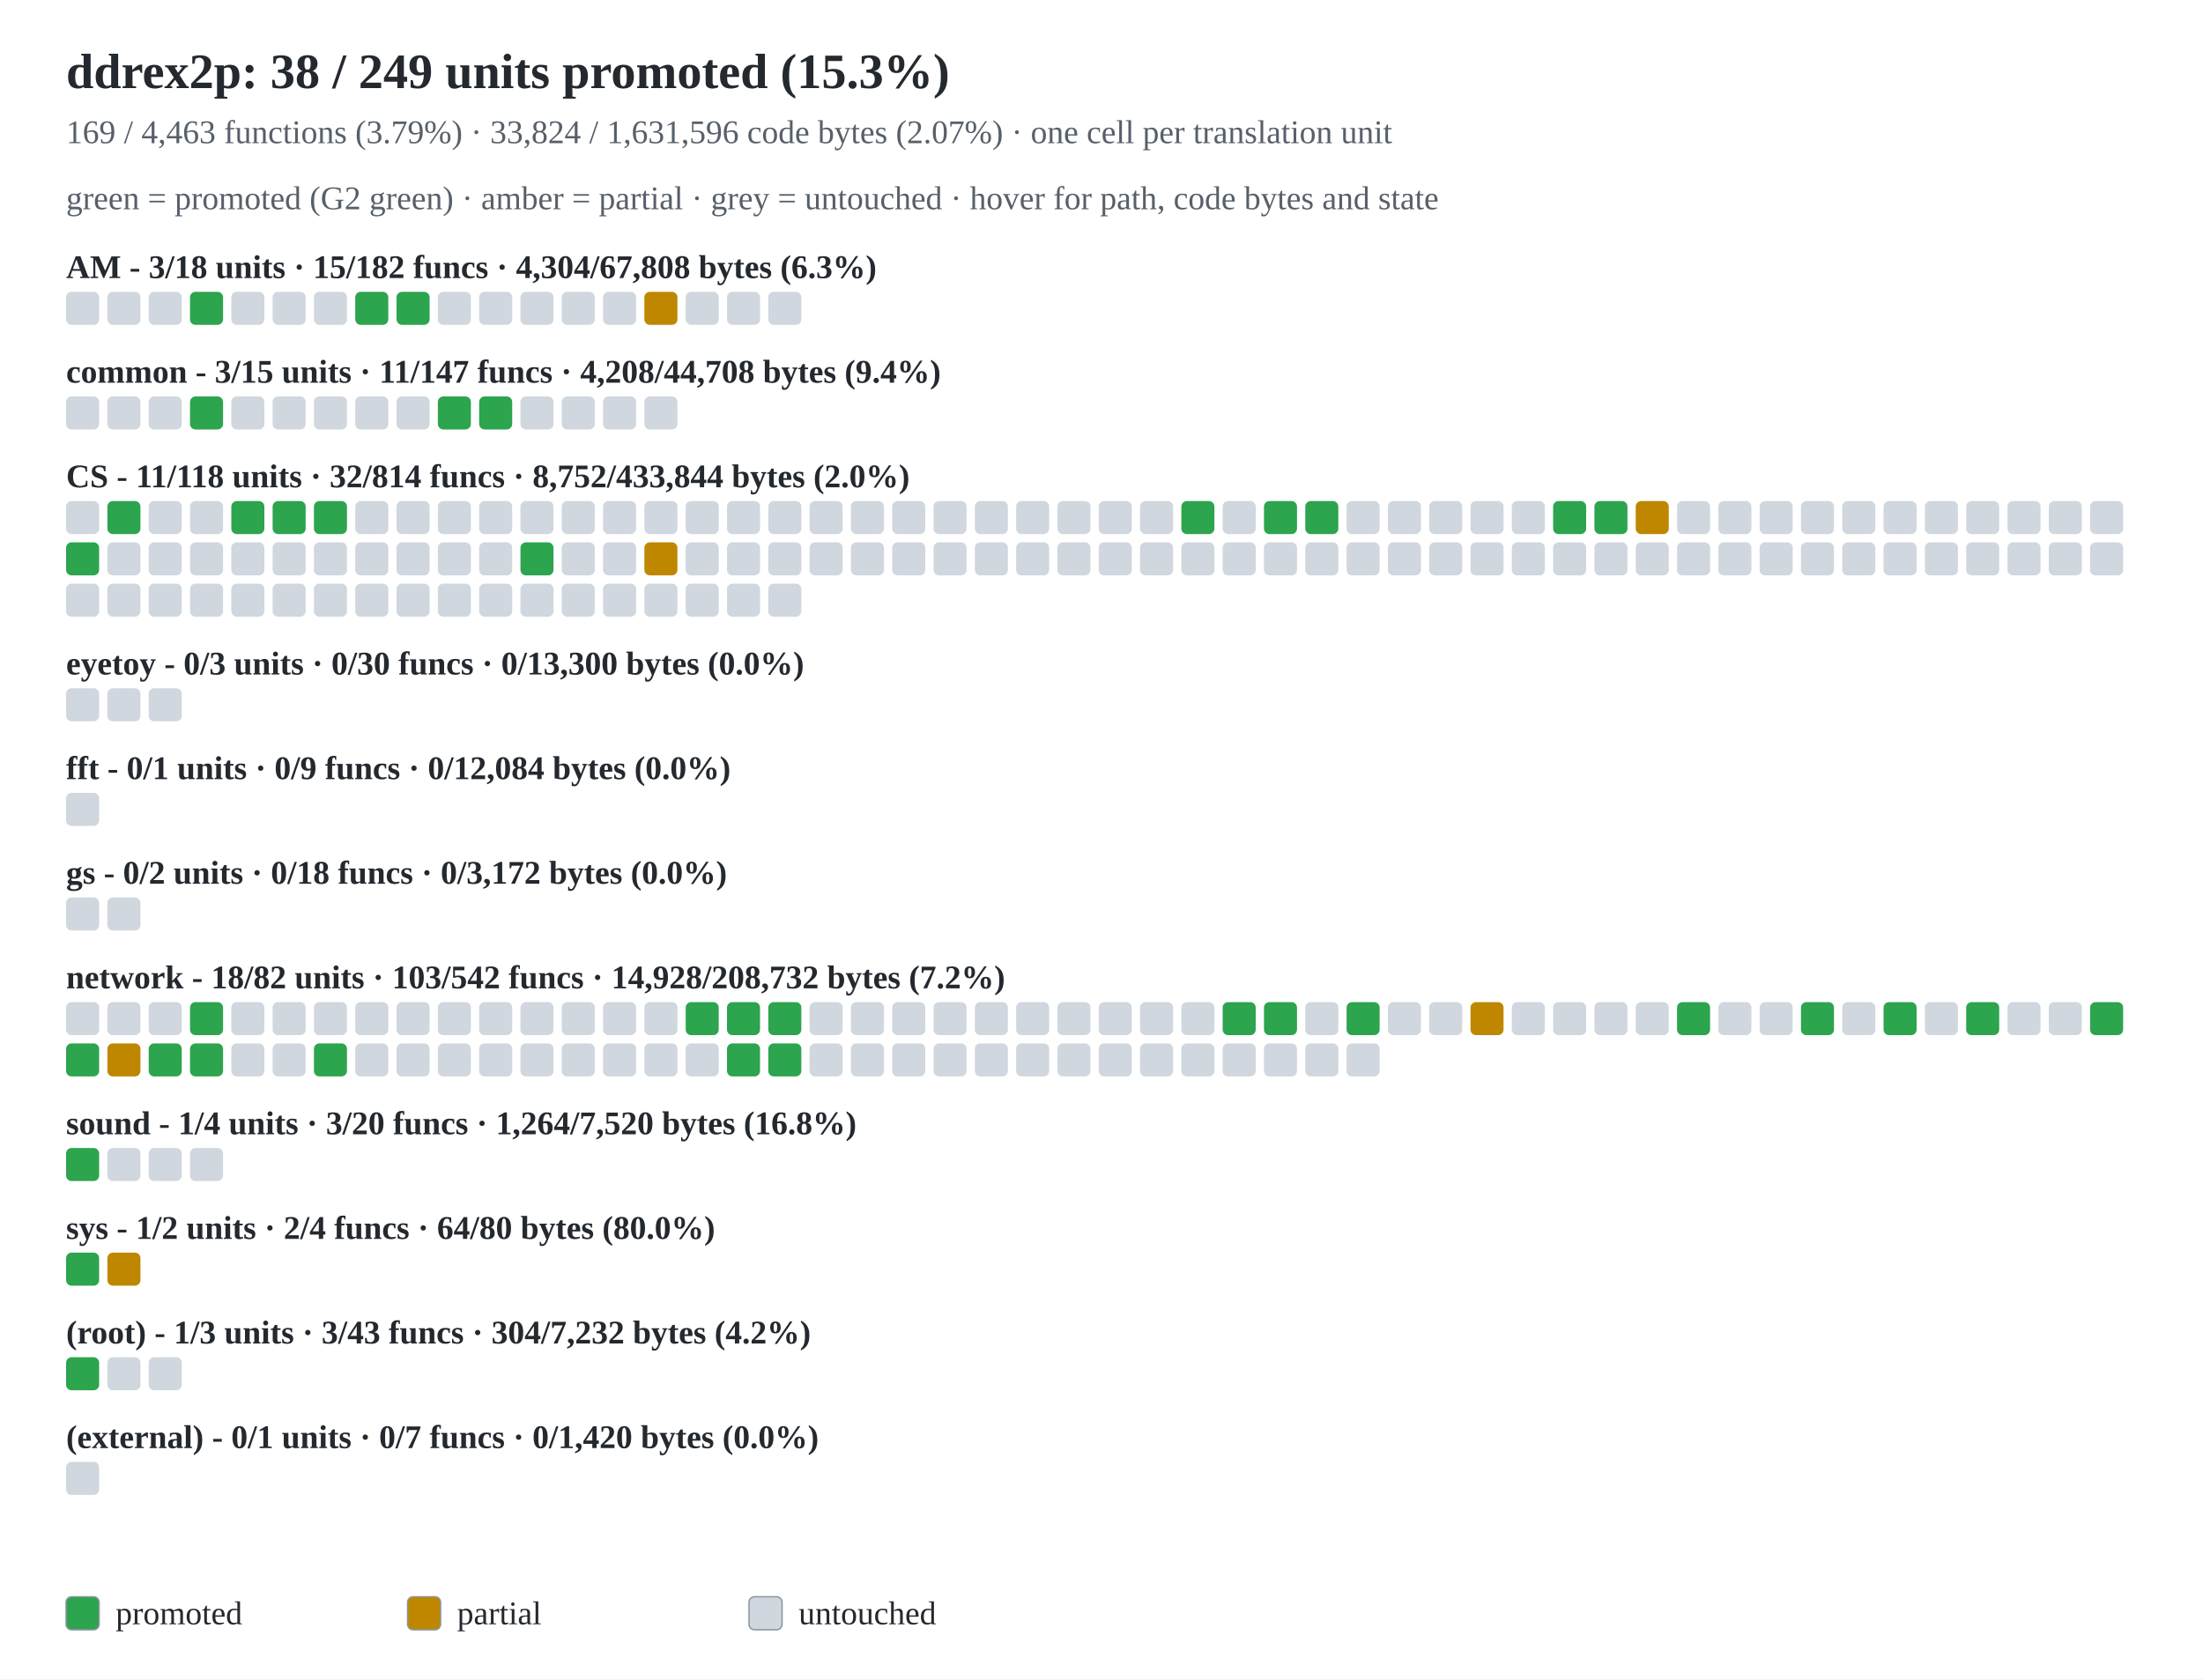
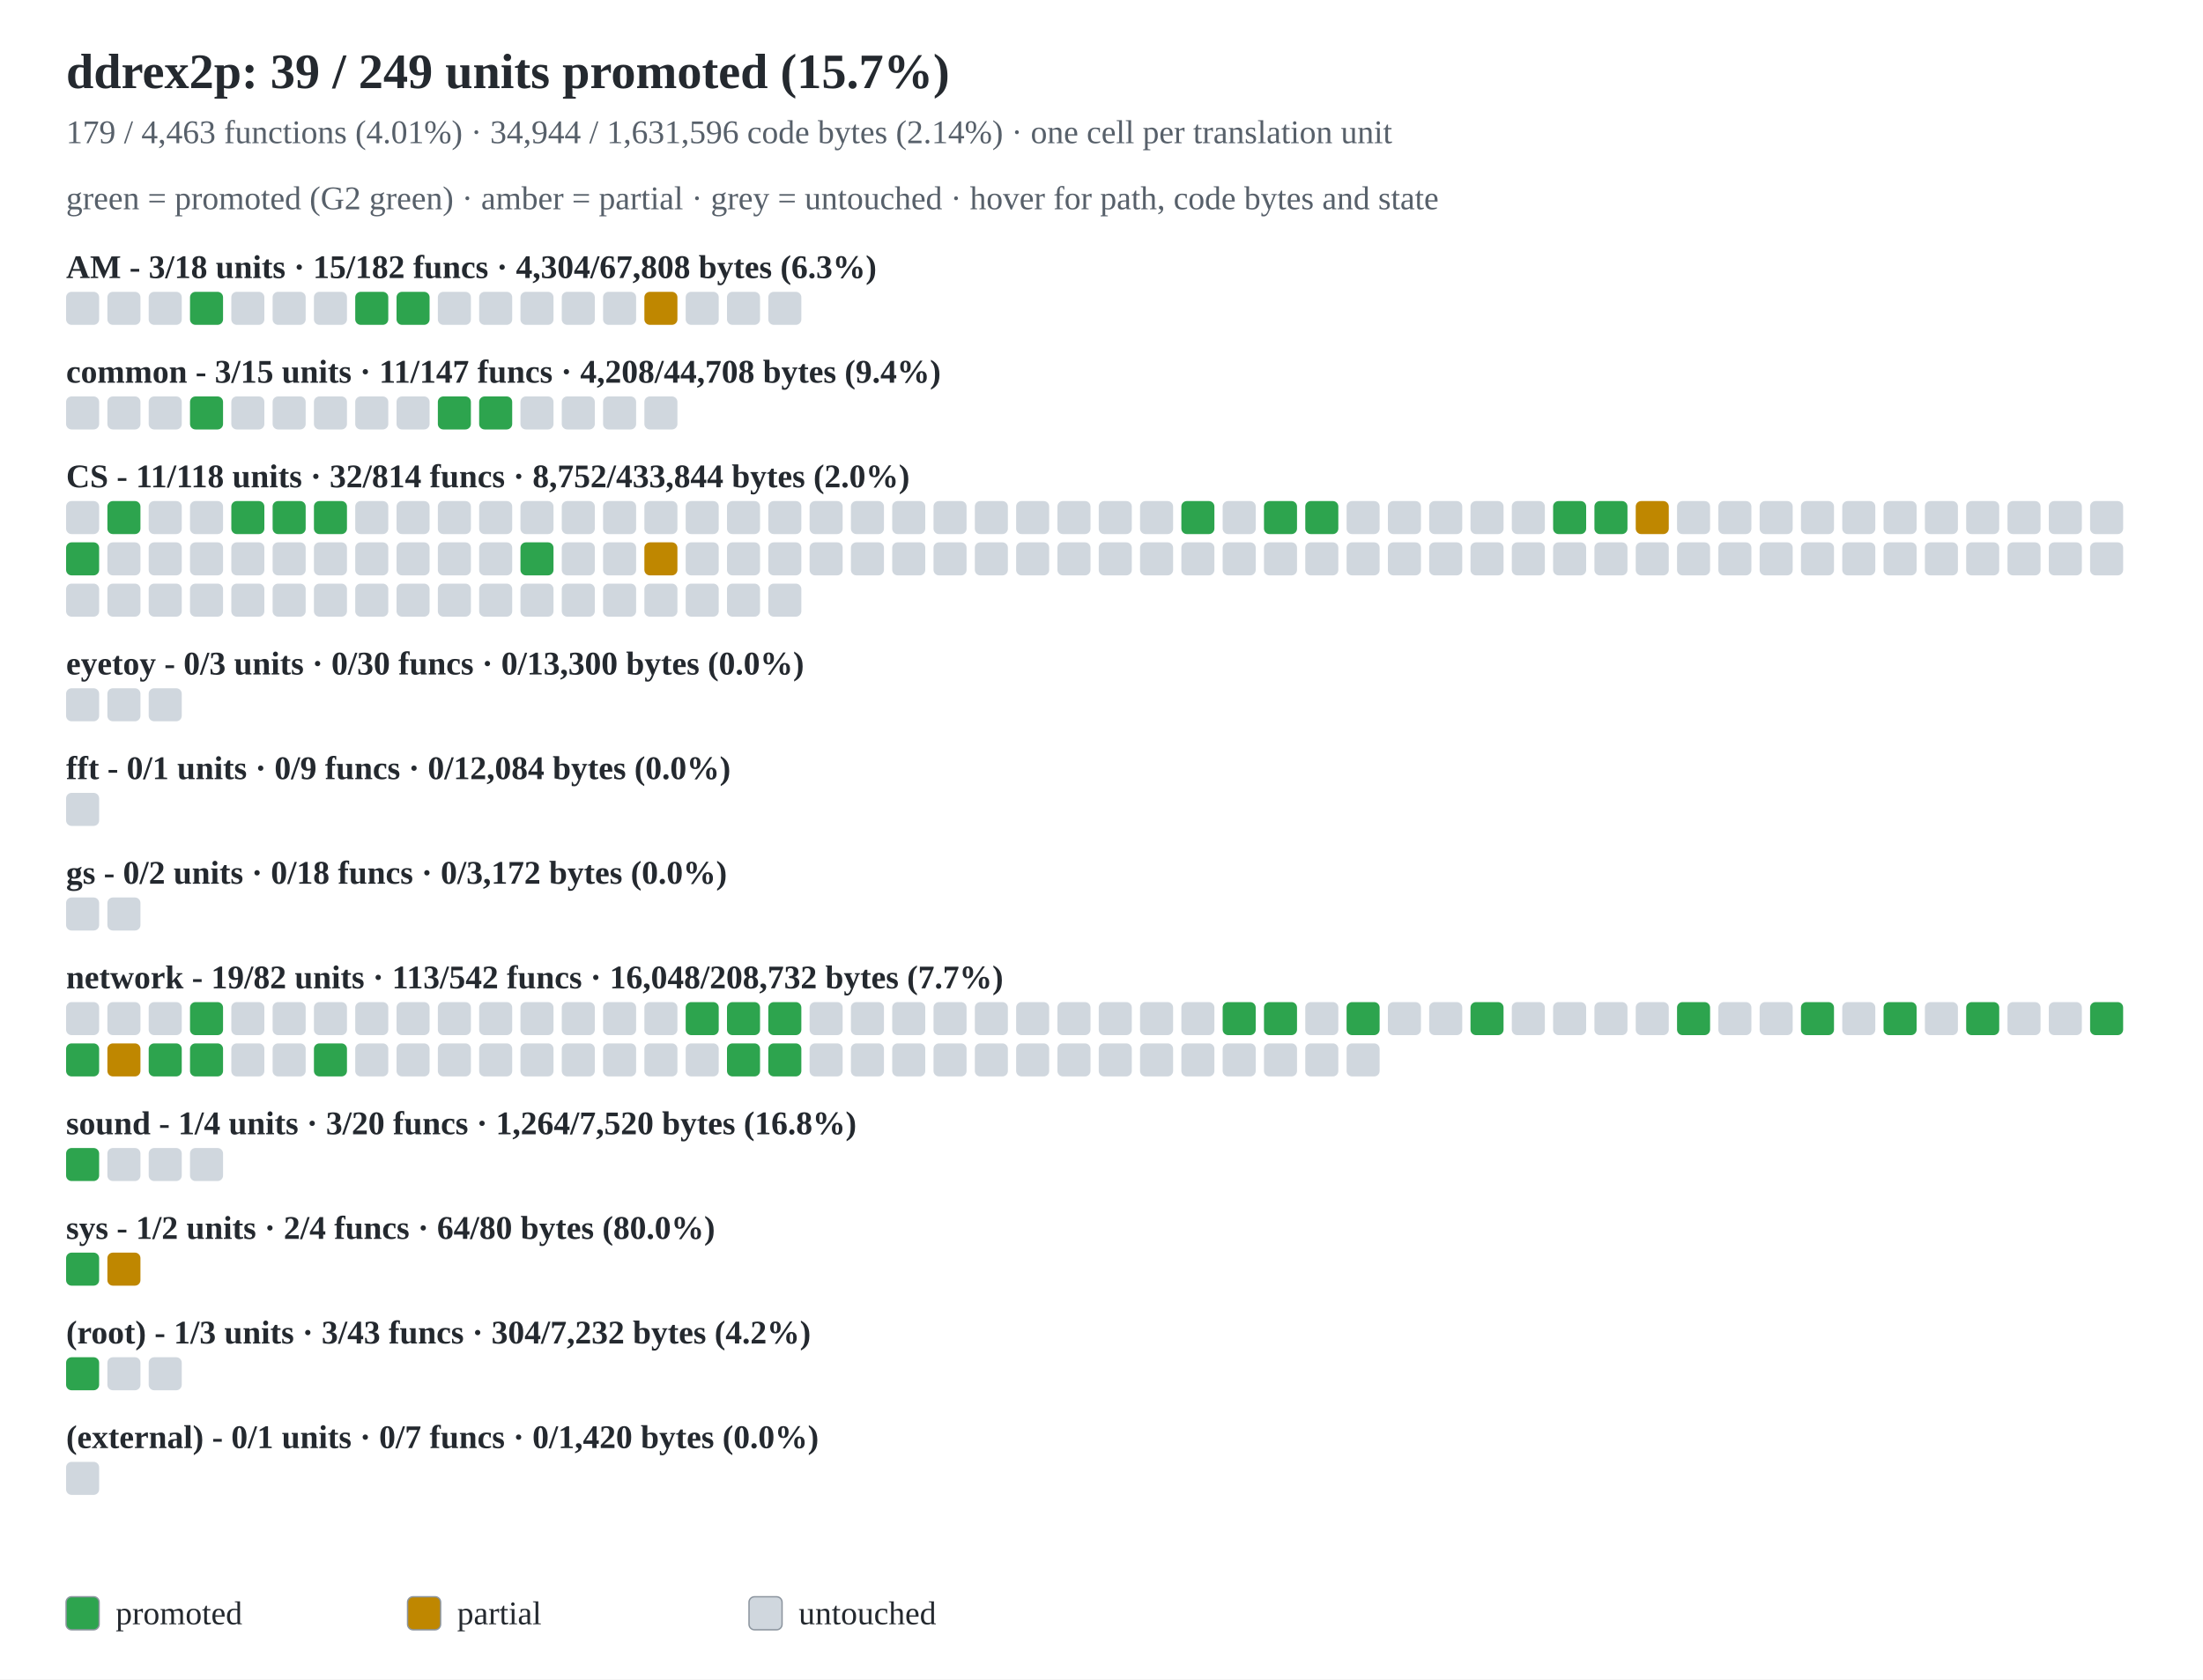
<svg xmlns="http://www.w3.org/2000/svg" width="800" height="610" viewBox="0 0 800 610" role="img" aria-label="ddrex2p translation unit heatmap">
  <rect width="800" height="610" fill="#ffffff" />
-   <text x="24" y="32" font-size="18" font-weight="600" fill="#24292f">ddrex2p: 38 / 249 units promoted (15.3%)</text>
-   <text x="24" y="52" font-size="12" fill="#57606a">169 / 4,463 functions (3.79%) · 33,824 / 1,631,596 code bytes (2.07%) · one cell per translation unit</text>
+   <text x="24" y="32" font-size="18" font-weight="600" fill="#24292f">ddrex2p: 39 / 249 units promoted (15.7%)</text>
+   <text x="24" y="52" font-size="12" fill="#57606a">179 / 4,463 functions (4.01%) · 34,944 / 1,631,596 code bytes (2.14%) · one cell per translation unit</text>
  <text x="24" y="76" font-size="12" fill="#57606a">green = promoted (G2 green) · amber = partial · grey = untouched · hover for path, code bytes and state</text>
  <g class="module" data-module="AM">
    <text x="24" y="101" font-size="12" font-weight="600" fill="#24292f">AM - 3/18 units · 15/182 funcs · 4,304/67,808 bytes (6.3%)</text>
    <rect class="cell" data-state="untouched" x="24" y="106" width="12" height="12" rx="2" fill="#d0d7de" />
    <rect class="cell" data-state="untouched" x="39" y="106" width="12" height="12" rx="2" fill="#d0d7de" />
    <rect class="cell" data-state="untouched" x="54" y="106" width="12" height="12" rx="2" fill="#d0d7de" />
    <rect class="cell" data-state="promoted" x="69" y="106" width="12" height="12" rx="2" fill="#2da44e" />
    <rect class="cell" data-state="untouched" x="84" y="106" width="12" height="12" rx="2" fill="#d0d7de" />
    <rect class="cell" data-state="untouched" x="99" y="106" width="12" height="12" rx="2" fill="#d0d7de" />
    <rect class="cell" data-state="untouched" x="114" y="106" width="12" height="12" rx="2" fill="#d0d7de" />
    <rect class="cell" data-state="promoted" x="129" y="106" width="12" height="12" rx="2" fill="#2da44e" />
    <rect class="cell" data-state="promoted" x="144" y="106" width="12" height="12" rx="2" fill="#2da44e" />
    <rect class="cell" data-state="untouched" x="159" y="106" width="12" height="12" rx="2" fill="#d0d7de" />
    <rect class="cell" data-state="untouched" x="174" y="106" width="12" height="12" rx="2" fill="#d0d7de" />
    <rect class="cell" data-state="untouched" x="189" y="106" width="12" height="12" rx="2" fill="#d0d7de" />
    <rect class="cell" data-state="untouched" x="204" y="106" width="12" height="12" rx="2" fill="#d0d7de" />
    <rect class="cell" data-state="untouched" x="219" y="106" width="12" height="12" rx="2" fill="#d0d7de" />
    <rect class="cell" data-state="partial" x="234" y="106" width="12" height="12" rx="2" fill="#bf8700" />
    <rect class="cell" data-state="untouched" x="249" y="106" width="12" height="12" rx="2" fill="#d0d7de" />
    <rect class="cell" data-state="untouched" x="264" y="106" width="12" height="12" rx="2" fill="#d0d7de" />
    <rect class="cell" data-state="untouched" x="279" y="106" width="12" height="12" rx="2" fill="#d0d7de" />
  </g>
  <g class="module" data-module="common">
    <text x="24" y="139" font-size="12" font-weight="600" fill="#24292f">common - 3/15 units · 11/147 funcs · 4,208/44,708 bytes (9.4%)</text>
    <rect class="cell" data-state="untouched" x="24" y="144" width="12" height="12" rx="2" fill="#d0d7de" />
    <rect class="cell" data-state="untouched" x="39" y="144" width="12" height="12" rx="2" fill="#d0d7de" />
    <rect class="cell" data-state="untouched" x="54" y="144" width="12" height="12" rx="2" fill="#d0d7de" />
    <rect class="cell" data-state="promoted" x="69" y="144" width="12" height="12" rx="2" fill="#2da44e" />
    <rect class="cell" data-state="untouched" x="84" y="144" width="12" height="12" rx="2" fill="#d0d7de" />
    <rect class="cell" data-state="untouched" x="99" y="144" width="12" height="12" rx="2" fill="#d0d7de" />
    <rect class="cell" data-state="untouched" x="114" y="144" width="12" height="12" rx="2" fill="#d0d7de" />
    <rect class="cell" data-state="untouched" x="129" y="144" width="12" height="12" rx="2" fill="#d0d7de" />
    <rect class="cell" data-state="untouched" x="144" y="144" width="12" height="12" rx="2" fill="#d0d7de" />
    <rect class="cell" data-state="promoted" x="159" y="144" width="12" height="12" rx="2" fill="#2da44e" />
    <rect class="cell" data-state="promoted" x="174" y="144" width="12" height="12" rx="2" fill="#2da44e" />
    <rect class="cell" data-state="untouched" x="189" y="144" width="12" height="12" rx="2" fill="#d0d7de" />
    <rect class="cell" data-state="untouched" x="204" y="144" width="12" height="12" rx="2" fill="#d0d7de" />
    <rect class="cell" data-state="untouched" x="219" y="144" width="12" height="12" rx="2" fill="#d0d7de" />
    <rect class="cell" data-state="untouched" x="234" y="144" width="12" height="12" rx="2" fill="#d0d7de" />
  </g>
  <g class="module" data-module="CS">
    <text x="24" y="177" font-size="12" font-weight="600" fill="#24292f">CS - 11/118 units · 32/814 funcs · 8,752/433,844 bytes (2.0%)</text>
    <rect class="cell" data-state="untouched" x="24" y="182" width="12" height="12" rx="2" fill="#d0d7de" />
    <rect class="cell" data-state="promoted" x="39" y="182" width="12" height="12" rx="2" fill="#2da44e" />
    <rect class="cell" data-state="untouched" x="54" y="182" width="12" height="12" rx="2" fill="#d0d7de" />
    <rect class="cell" data-state="untouched" x="69" y="182" width="12" height="12" rx="2" fill="#d0d7de" />
    <rect class="cell" data-state="promoted" x="84" y="182" width="12" height="12" rx="2" fill="#2da44e" />
    <rect class="cell" data-state="promoted" x="99" y="182" width="12" height="12" rx="2" fill="#2da44e" />
    <rect class="cell" data-state="promoted" x="114" y="182" width="12" height="12" rx="2" fill="#2da44e" />
    <rect class="cell" data-state="untouched" x="129" y="182" width="12" height="12" rx="2" fill="#d0d7de" />
    <rect class="cell" data-state="untouched" x="144" y="182" width="12" height="12" rx="2" fill="#d0d7de" />
    <rect class="cell" data-state="untouched" x="159" y="182" width="12" height="12" rx="2" fill="#d0d7de" />
    <rect class="cell" data-state="untouched" x="174" y="182" width="12" height="12" rx="2" fill="#d0d7de" />
    <rect class="cell" data-state="untouched" x="189" y="182" width="12" height="12" rx="2" fill="#d0d7de" />
    <rect class="cell" data-state="untouched" x="204" y="182" width="12" height="12" rx="2" fill="#d0d7de" />
    <rect class="cell" data-state="untouched" x="219" y="182" width="12" height="12" rx="2" fill="#d0d7de" />
    <rect class="cell" data-state="untouched" x="234" y="182" width="12" height="12" rx="2" fill="#d0d7de" />
    <rect class="cell" data-state="untouched" x="249" y="182" width="12" height="12" rx="2" fill="#d0d7de" />
    <rect class="cell" data-state="untouched" x="264" y="182" width="12" height="12" rx="2" fill="#d0d7de" />
    <rect class="cell" data-state="untouched" x="279" y="182" width="12" height="12" rx="2" fill="#d0d7de" />
    <rect class="cell" data-state="untouched" x="294" y="182" width="12" height="12" rx="2" fill="#d0d7de" />
    <rect class="cell" data-state="untouched" x="309" y="182" width="12" height="12" rx="2" fill="#d0d7de" />
    <rect class="cell" data-state="untouched" x="324" y="182" width="12" height="12" rx="2" fill="#d0d7de" />
    <rect class="cell" data-state="untouched" x="339" y="182" width="12" height="12" rx="2" fill="#d0d7de" />
    <rect class="cell" data-state="untouched" x="354" y="182" width="12" height="12" rx="2" fill="#d0d7de" />
    <rect class="cell" data-state="untouched" x="369" y="182" width="12" height="12" rx="2" fill="#d0d7de" />
    <rect class="cell" data-state="untouched" x="384" y="182" width="12" height="12" rx="2" fill="#d0d7de" />
    <rect class="cell" data-state="untouched" x="399" y="182" width="12" height="12" rx="2" fill="#d0d7de" />
    <rect class="cell" data-state="untouched" x="414" y="182" width="12" height="12" rx="2" fill="#d0d7de" />
    <rect class="cell" data-state="promoted" x="429" y="182" width="12" height="12" rx="2" fill="#2da44e" />
    <rect class="cell" data-state="untouched" x="444" y="182" width="12" height="12" rx="2" fill="#d0d7de" />
    <rect class="cell" data-state="promoted" x="459" y="182" width="12" height="12" rx="2" fill="#2da44e" />
    <rect class="cell" data-state="promoted" x="474" y="182" width="12" height="12" rx="2" fill="#2da44e" />
    <rect class="cell" data-state="untouched" x="489" y="182" width="12" height="12" rx="2" fill="#d0d7de" />
    <rect class="cell" data-state="untouched" x="504" y="182" width="12" height="12" rx="2" fill="#d0d7de" />
    <rect class="cell" data-state="untouched" x="519" y="182" width="12" height="12" rx="2" fill="#d0d7de" />
    <rect class="cell" data-state="untouched" x="534" y="182" width="12" height="12" rx="2" fill="#d0d7de" />
    <rect class="cell" data-state="untouched" x="549" y="182" width="12" height="12" rx="2" fill="#d0d7de" />
    <rect class="cell" data-state="promoted" x="564" y="182" width="12" height="12" rx="2" fill="#2da44e" />
    <rect class="cell" data-state="promoted" x="579" y="182" width="12" height="12" rx="2" fill="#2da44e" />
    <rect class="cell" data-state="partial" x="594" y="182" width="12" height="12" rx="2" fill="#bf8700" />
    <rect class="cell" data-state="untouched" x="609" y="182" width="12" height="12" rx="2" fill="#d0d7de" />
    <rect class="cell" data-state="untouched" x="624" y="182" width="12" height="12" rx="2" fill="#d0d7de" />
    <rect class="cell" data-state="untouched" x="639" y="182" width="12" height="12" rx="2" fill="#d0d7de" />
    <rect class="cell" data-state="untouched" x="654" y="182" width="12" height="12" rx="2" fill="#d0d7de" />
    <rect class="cell" data-state="untouched" x="669" y="182" width="12" height="12" rx="2" fill="#d0d7de" />
    <rect class="cell" data-state="untouched" x="684" y="182" width="12" height="12" rx="2" fill="#d0d7de" />
    <rect class="cell" data-state="untouched" x="699" y="182" width="12" height="12" rx="2" fill="#d0d7de" />
    <rect class="cell" data-state="untouched" x="714" y="182" width="12" height="12" rx="2" fill="#d0d7de" />
    <rect class="cell" data-state="untouched" x="729" y="182" width="12" height="12" rx="2" fill="#d0d7de" />
    <rect class="cell" data-state="untouched" x="744" y="182" width="12" height="12" rx="2" fill="#d0d7de" />
    <rect class="cell" data-state="untouched" x="759" y="182" width="12" height="12" rx="2" fill="#d0d7de" />
    <rect class="cell" data-state="promoted" x="24" y="197" width="12" height="12" rx="2" fill="#2da44e" />
    <rect class="cell" data-state="untouched" x="39" y="197" width="12" height="12" rx="2" fill="#d0d7de" />
    <rect class="cell" data-state="untouched" x="54" y="197" width="12" height="12" rx="2" fill="#d0d7de" />
    <rect class="cell" data-state="untouched" x="69" y="197" width="12" height="12" rx="2" fill="#d0d7de" />
    <rect class="cell" data-state="untouched" x="84" y="197" width="12" height="12" rx="2" fill="#d0d7de" />
    <rect class="cell" data-state="untouched" x="99" y="197" width="12" height="12" rx="2" fill="#d0d7de" />
    <rect class="cell" data-state="untouched" x="114" y="197" width="12" height="12" rx="2" fill="#d0d7de" />
    <rect class="cell" data-state="untouched" x="129" y="197" width="12" height="12" rx="2" fill="#d0d7de" />
    <rect class="cell" data-state="untouched" x="144" y="197" width="12" height="12" rx="2" fill="#d0d7de" />
    <rect class="cell" data-state="untouched" x="159" y="197" width="12" height="12" rx="2" fill="#d0d7de" />
    <rect class="cell" data-state="untouched" x="174" y="197" width="12" height="12" rx="2" fill="#d0d7de" />
    <rect class="cell" data-state="promoted" x="189" y="197" width="12" height="12" rx="2" fill="#2da44e" />
    <rect class="cell" data-state="untouched" x="204" y="197" width="12" height="12" rx="2" fill="#d0d7de" />
    <rect class="cell" data-state="untouched" x="219" y="197" width="12" height="12" rx="2" fill="#d0d7de" />
    <rect class="cell" data-state="partial" x="234" y="197" width="12" height="12" rx="2" fill="#bf8700" />
    <rect class="cell" data-state="untouched" x="249" y="197" width="12" height="12" rx="2" fill="#d0d7de" />
    <rect class="cell" data-state="untouched" x="264" y="197" width="12" height="12" rx="2" fill="#d0d7de" />
    <rect class="cell" data-state="untouched" x="279" y="197" width="12" height="12" rx="2" fill="#d0d7de" />
    <rect class="cell" data-state="untouched" x="294" y="197" width="12" height="12" rx="2" fill="#d0d7de" />
    <rect class="cell" data-state="untouched" x="309" y="197" width="12" height="12" rx="2" fill="#d0d7de" />
    <rect class="cell" data-state="untouched" x="324" y="197" width="12" height="12" rx="2" fill="#d0d7de" />
    <rect class="cell" data-state="untouched" x="339" y="197" width="12" height="12" rx="2" fill="#d0d7de" />
    <rect class="cell" data-state="untouched" x="354" y="197" width="12" height="12" rx="2" fill="#d0d7de" />
    <rect class="cell" data-state="untouched" x="369" y="197" width="12" height="12" rx="2" fill="#d0d7de" />
    <rect class="cell" data-state="untouched" x="384" y="197" width="12" height="12" rx="2" fill="#d0d7de" />
    <rect class="cell" data-state="untouched" x="399" y="197" width="12" height="12" rx="2" fill="#d0d7de" />
    <rect class="cell" data-state="untouched" x="414" y="197" width="12" height="12" rx="2" fill="#d0d7de" />
    <rect class="cell" data-state="untouched" x="429" y="197" width="12" height="12" rx="2" fill="#d0d7de" />
    <rect class="cell" data-state="untouched" x="444" y="197" width="12" height="12" rx="2" fill="#d0d7de" />
    <rect class="cell" data-state="untouched" x="459" y="197" width="12" height="12" rx="2" fill="#d0d7de" />
    <rect class="cell" data-state="untouched" x="474" y="197" width="12" height="12" rx="2" fill="#d0d7de" />
    <rect class="cell" data-state="untouched" x="489" y="197" width="12" height="12" rx="2" fill="#d0d7de" />
    <rect class="cell" data-state="untouched" x="504" y="197" width="12" height="12" rx="2" fill="#d0d7de" />
    <rect class="cell" data-state="untouched" x="519" y="197" width="12" height="12" rx="2" fill="#d0d7de" />
    <rect class="cell" data-state="untouched" x="534" y="197" width="12" height="12" rx="2" fill="#d0d7de" />
    <rect class="cell" data-state="untouched" x="549" y="197" width="12" height="12" rx="2" fill="#d0d7de" />
    <rect class="cell" data-state="untouched" x="564" y="197" width="12" height="12" rx="2" fill="#d0d7de" />
    <rect class="cell" data-state="untouched" x="579" y="197" width="12" height="12" rx="2" fill="#d0d7de" />
    <rect class="cell" data-state="untouched" x="594" y="197" width="12" height="12" rx="2" fill="#d0d7de" />
    <rect class="cell" data-state="untouched" x="609" y="197" width="12" height="12" rx="2" fill="#d0d7de" />
    <rect class="cell" data-state="untouched" x="624" y="197" width="12" height="12" rx="2" fill="#d0d7de" />
    <rect class="cell" data-state="untouched" x="639" y="197" width="12" height="12" rx="2" fill="#d0d7de" />
    <rect class="cell" data-state="untouched" x="654" y="197" width="12" height="12" rx="2" fill="#d0d7de" />
    <rect class="cell" data-state="untouched" x="669" y="197" width="12" height="12" rx="2" fill="#d0d7de" />
    <rect class="cell" data-state="untouched" x="684" y="197" width="12" height="12" rx="2" fill="#d0d7de" />
    <rect class="cell" data-state="untouched" x="699" y="197" width="12" height="12" rx="2" fill="#d0d7de" />
    <rect class="cell" data-state="untouched" x="714" y="197" width="12" height="12" rx="2" fill="#d0d7de" />
    <rect class="cell" data-state="untouched" x="729" y="197" width="12" height="12" rx="2" fill="#d0d7de" />
    <rect class="cell" data-state="untouched" x="744" y="197" width="12" height="12" rx="2" fill="#d0d7de" />
    <rect class="cell" data-state="untouched" x="759" y="197" width="12" height="12" rx="2" fill="#d0d7de" />
    <rect class="cell" data-state="untouched" x="24" y="212" width="12" height="12" rx="2" fill="#d0d7de" />
    <rect class="cell" data-state="untouched" x="39" y="212" width="12" height="12" rx="2" fill="#d0d7de" />
    <rect class="cell" data-state="untouched" x="54" y="212" width="12" height="12" rx="2" fill="#d0d7de" />
    <rect class="cell" data-state="untouched" x="69" y="212" width="12" height="12" rx="2" fill="#d0d7de" />
    <rect class="cell" data-state="untouched" x="84" y="212" width="12" height="12" rx="2" fill="#d0d7de" />
    <rect class="cell" data-state="untouched" x="99" y="212" width="12" height="12" rx="2" fill="#d0d7de" />
    <rect class="cell" data-state="untouched" x="114" y="212" width="12" height="12" rx="2" fill="#d0d7de" />
    <rect class="cell" data-state="untouched" x="129" y="212" width="12" height="12" rx="2" fill="#d0d7de" />
    <rect class="cell" data-state="untouched" x="144" y="212" width="12" height="12" rx="2" fill="#d0d7de" />
    <rect class="cell" data-state="untouched" x="159" y="212" width="12" height="12" rx="2" fill="#d0d7de" />
    <rect class="cell" data-state="untouched" x="174" y="212" width="12" height="12" rx="2" fill="#d0d7de" />
    <rect class="cell" data-state="untouched" x="189" y="212" width="12" height="12" rx="2" fill="#d0d7de" />
    <rect class="cell" data-state="untouched" x="204" y="212" width="12" height="12" rx="2" fill="#d0d7de" />
    <rect class="cell" data-state="untouched" x="219" y="212" width="12" height="12" rx="2" fill="#d0d7de" />
    <rect class="cell" data-state="untouched" x="234" y="212" width="12" height="12" rx="2" fill="#d0d7de" />
    <rect class="cell" data-state="untouched" x="249" y="212" width="12" height="12" rx="2" fill="#d0d7de" />
    <rect class="cell" data-state="untouched" x="264" y="212" width="12" height="12" rx="2" fill="#d0d7de" />
    <rect class="cell" data-state="untouched" x="279" y="212" width="12" height="12" rx="2" fill="#d0d7de" />
  </g>
  <g class="module" data-module="eyetoy">
    <text x="24" y="245" font-size="12" font-weight="600" fill="#24292f">eyetoy - 0/3 units · 0/30 funcs · 0/13,300 bytes (0.0%)</text>
    <rect class="cell" data-state="untouched" x="24" y="250" width="12" height="12" rx="2" fill="#d0d7de" />
    <rect class="cell" data-state="untouched" x="39" y="250" width="12" height="12" rx="2" fill="#d0d7de" />
    <rect class="cell" data-state="untouched" x="54" y="250" width="12" height="12" rx="2" fill="#d0d7de" />
  </g>
  <g class="module" data-module="fft">
    <text x="24" y="283" font-size="12" font-weight="600" fill="#24292f">fft - 0/1 units · 0/9 funcs · 0/12,084 bytes (0.0%)</text>
    <rect class="cell" data-state="untouched" x="24" y="288" width="12" height="12" rx="2" fill="#d0d7de" />
  </g>
  <g class="module" data-module="gs">
    <text x="24" y="321" font-size="12" font-weight="600" fill="#24292f">gs - 0/2 units · 0/18 funcs · 0/3,172 bytes (0.0%)</text>
    <rect class="cell" data-state="untouched" x="24" y="326" width="12" height="12" rx="2" fill="#d0d7de" />
    <rect class="cell" data-state="untouched" x="39" y="326" width="12" height="12" rx="2" fill="#d0d7de" />
  </g>
  <g class="module" data-module="network">
-     <text x="24" y="359" font-size="12" font-weight="600" fill="#24292f">network - 18/82 units · 103/542 funcs · 14,928/208,732 bytes (7.2%)</text>
+     <text x="24" y="359" font-size="12" font-weight="600" fill="#24292f">network - 19/82 units · 113/542 funcs · 16,048/208,732 bytes (7.7%)</text>
    <rect class="cell" data-state="untouched" x="24" y="364" width="12" height="12" rx="2" fill="#d0d7de" />
    <rect class="cell" data-state="untouched" x="39" y="364" width="12" height="12" rx="2" fill="#d0d7de" />
    <rect class="cell" data-state="untouched" x="54" y="364" width="12" height="12" rx="2" fill="#d0d7de" />
    <rect class="cell" data-state="promoted" x="69" y="364" width="12" height="12" rx="2" fill="#2da44e" />
    <rect class="cell" data-state="untouched" x="84" y="364" width="12" height="12" rx="2" fill="#d0d7de" />
    <rect class="cell" data-state="untouched" x="99" y="364" width="12" height="12" rx="2" fill="#d0d7de" />
    <rect class="cell" data-state="untouched" x="114" y="364" width="12" height="12" rx="2" fill="#d0d7de" />
    <rect class="cell" data-state="untouched" x="129" y="364" width="12" height="12" rx="2" fill="#d0d7de" />
    <rect class="cell" data-state="untouched" x="144" y="364" width="12" height="12" rx="2" fill="#d0d7de" />
    <rect class="cell" data-state="untouched" x="159" y="364" width="12" height="12" rx="2" fill="#d0d7de" />
    <rect class="cell" data-state="untouched" x="174" y="364" width="12" height="12" rx="2" fill="#d0d7de" />
    <rect class="cell" data-state="untouched" x="189" y="364" width="12" height="12" rx="2" fill="#d0d7de" />
    <rect class="cell" data-state="untouched" x="204" y="364" width="12" height="12" rx="2" fill="#d0d7de" />
    <rect class="cell" data-state="untouched" x="219" y="364" width="12" height="12" rx="2" fill="#d0d7de" />
    <rect class="cell" data-state="untouched" x="234" y="364" width="12" height="12" rx="2" fill="#d0d7de" />
    <rect class="cell" data-state="promoted" x="249" y="364" width="12" height="12" rx="2" fill="#2da44e" />
    <rect class="cell" data-state="promoted" x="264" y="364" width="12" height="12" rx="2" fill="#2da44e" />
    <rect class="cell" data-state="promoted" x="279" y="364" width="12" height="12" rx="2" fill="#2da44e" />
    <rect class="cell" data-state="untouched" x="294" y="364" width="12" height="12" rx="2" fill="#d0d7de" />
    <rect class="cell" data-state="untouched" x="309" y="364" width="12" height="12" rx="2" fill="#d0d7de" />
    <rect class="cell" data-state="untouched" x="324" y="364" width="12" height="12" rx="2" fill="#d0d7de" />
    <rect class="cell" data-state="untouched" x="339" y="364" width="12" height="12" rx="2" fill="#d0d7de" />
    <rect class="cell" data-state="untouched" x="354" y="364" width="12" height="12" rx="2" fill="#d0d7de" />
    <rect class="cell" data-state="untouched" x="369" y="364" width="12" height="12" rx="2" fill="#d0d7de" />
    <rect class="cell" data-state="untouched" x="384" y="364" width="12" height="12" rx="2" fill="#d0d7de" />
    <rect class="cell" data-state="untouched" x="399" y="364" width="12" height="12" rx="2" fill="#d0d7de" />
    <rect class="cell" data-state="untouched" x="414" y="364" width="12" height="12" rx="2" fill="#d0d7de" />
    <rect class="cell" data-state="untouched" x="429" y="364" width="12" height="12" rx="2" fill="#d0d7de" />
    <rect class="cell" data-state="promoted" x="444" y="364" width="12" height="12" rx="2" fill="#2da44e" />
    <rect class="cell" data-state="promoted" x="459" y="364" width="12" height="12" rx="2" fill="#2da44e" />
    <rect class="cell" data-state="untouched" x="474" y="364" width="12" height="12" rx="2" fill="#d0d7de" />
    <rect class="cell" data-state="promoted" x="489" y="364" width="12" height="12" rx="2" fill="#2da44e" />
    <rect class="cell" data-state="untouched" x="504" y="364" width="12" height="12" rx="2" fill="#d0d7de" />
    <rect class="cell" data-state="untouched" x="519" y="364" width="12" height="12" rx="2" fill="#d0d7de" />
-     <rect class="cell" data-state="partial" x="534" y="364" width="12" height="12" rx="2" fill="#bf8700" />
+     <rect class="cell" data-state="promoted" x="534" y="364" width="12" height="12" rx="2" fill="#2da44e" />
    <rect class="cell" data-state="untouched" x="549" y="364" width="12" height="12" rx="2" fill="#d0d7de" />
    <rect class="cell" data-state="untouched" x="564" y="364" width="12" height="12" rx="2" fill="#d0d7de" />
    <rect class="cell" data-state="untouched" x="579" y="364" width="12" height="12" rx="2" fill="#d0d7de" />
    <rect class="cell" data-state="untouched" x="594" y="364" width="12" height="12" rx="2" fill="#d0d7de" />
    <rect class="cell" data-state="promoted" x="609" y="364" width="12" height="12" rx="2" fill="#2da44e" />
    <rect class="cell" data-state="untouched" x="624" y="364" width="12" height="12" rx="2" fill="#d0d7de" />
    <rect class="cell" data-state="untouched" x="639" y="364" width="12" height="12" rx="2" fill="#d0d7de" />
    <rect class="cell" data-state="promoted" x="654" y="364" width="12" height="12" rx="2" fill="#2da44e" />
    <rect class="cell" data-state="untouched" x="669" y="364" width="12" height="12" rx="2" fill="#d0d7de" />
    <rect class="cell" data-state="promoted" x="684" y="364" width="12" height="12" rx="2" fill="#2da44e" />
    <rect class="cell" data-state="untouched" x="699" y="364" width="12" height="12" rx="2" fill="#d0d7de" />
    <rect class="cell" data-state="promoted" x="714" y="364" width="12" height="12" rx="2" fill="#2da44e" />
    <rect class="cell" data-state="untouched" x="729" y="364" width="12" height="12" rx="2" fill="#d0d7de" />
    <rect class="cell" data-state="untouched" x="744" y="364" width="12" height="12" rx="2" fill="#d0d7de" />
    <rect class="cell" data-state="promoted" x="759" y="364" width="12" height="12" rx="2" fill="#2da44e" />
    <rect class="cell" data-state="promoted" x="24" y="379" width="12" height="12" rx="2" fill="#2da44e" />
    <rect class="cell" data-state="partial" x="39" y="379" width="12" height="12" rx="2" fill="#bf8700" />
    <rect class="cell" data-state="promoted" x="54" y="379" width="12" height="12" rx="2" fill="#2da44e" />
    <rect class="cell" data-state="promoted" x="69" y="379" width="12" height="12" rx="2" fill="#2da44e" />
    <rect class="cell" data-state="untouched" x="84" y="379" width="12" height="12" rx="2" fill="#d0d7de" />
    <rect class="cell" data-state="untouched" x="99" y="379" width="12" height="12" rx="2" fill="#d0d7de" />
    <rect class="cell" data-state="promoted" x="114" y="379" width="12" height="12" rx="2" fill="#2da44e" />
    <rect class="cell" data-state="untouched" x="129" y="379" width="12" height="12" rx="2" fill="#d0d7de" />
    <rect class="cell" data-state="untouched" x="144" y="379" width="12" height="12" rx="2" fill="#d0d7de" />
    <rect class="cell" data-state="untouched" x="159" y="379" width="12" height="12" rx="2" fill="#d0d7de" />
    <rect class="cell" data-state="untouched" x="174" y="379" width="12" height="12" rx="2" fill="#d0d7de" />
    <rect class="cell" data-state="untouched" x="189" y="379" width="12" height="12" rx="2" fill="#d0d7de" />
    <rect class="cell" data-state="untouched" x="204" y="379" width="12" height="12" rx="2" fill="#d0d7de" />
    <rect class="cell" data-state="untouched" x="219" y="379" width="12" height="12" rx="2" fill="#d0d7de" />
    <rect class="cell" data-state="untouched" x="234" y="379" width="12" height="12" rx="2" fill="#d0d7de" />
    <rect class="cell" data-state="untouched" x="249" y="379" width="12" height="12" rx="2" fill="#d0d7de" />
    <rect class="cell" data-state="promoted" x="264" y="379" width="12" height="12" rx="2" fill="#2da44e" />
    <rect class="cell" data-state="promoted" x="279" y="379" width="12" height="12" rx="2" fill="#2da44e" />
    <rect class="cell" data-state="untouched" x="294" y="379" width="12" height="12" rx="2" fill="#d0d7de" />
    <rect class="cell" data-state="untouched" x="309" y="379" width="12" height="12" rx="2" fill="#d0d7de" />
    <rect class="cell" data-state="untouched" x="324" y="379" width="12" height="12" rx="2" fill="#d0d7de" />
    <rect class="cell" data-state="untouched" x="339" y="379" width="12" height="12" rx="2" fill="#d0d7de" />
    <rect class="cell" data-state="untouched" x="354" y="379" width="12" height="12" rx="2" fill="#d0d7de" />
    <rect class="cell" data-state="untouched" x="369" y="379" width="12" height="12" rx="2" fill="#d0d7de" />
    <rect class="cell" data-state="untouched" x="384" y="379" width="12" height="12" rx="2" fill="#d0d7de" />
    <rect class="cell" data-state="untouched" x="399" y="379" width="12" height="12" rx="2" fill="#d0d7de" />
    <rect class="cell" data-state="untouched" x="414" y="379" width="12" height="12" rx="2" fill="#d0d7de" />
    <rect class="cell" data-state="untouched" x="429" y="379" width="12" height="12" rx="2" fill="#d0d7de" />
    <rect class="cell" data-state="untouched" x="444" y="379" width="12" height="12" rx="2" fill="#d0d7de" />
    <rect class="cell" data-state="untouched" x="459" y="379" width="12" height="12" rx="2" fill="#d0d7de" />
    <rect class="cell" data-state="untouched" x="474" y="379" width="12" height="12" rx="2" fill="#d0d7de" />
    <rect class="cell" data-state="untouched" x="489" y="379" width="12" height="12" rx="2" fill="#d0d7de" />
  </g>
  <g class="module" data-module="sound">
    <text x="24" y="412" font-size="12" font-weight="600" fill="#24292f">sound - 1/4 units · 3/20 funcs · 1,264/7,520 bytes (16.8%)</text>
    <rect class="cell" data-state="promoted" x="24" y="417" width="12" height="12" rx="2" fill="#2da44e" />
    <rect class="cell" data-state="untouched" x="39" y="417" width="12" height="12" rx="2" fill="#d0d7de" />
    <rect class="cell" data-state="untouched" x="54" y="417" width="12" height="12" rx="2" fill="#d0d7de" />
    <rect class="cell" data-state="untouched" x="69" y="417" width="12" height="12" rx="2" fill="#d0d7de" />
  </g>
  <g class="module" data-module="sys">
    <text x="24" y="450" font-size="12" font-weight="600" fill="#24292f">sys - 1/2 units · 2/4 funcs · 64/80 bytes (80.0%)</text>
    <rect class="cell" data-state="promoted" x="24" y="455" width="12" height="12" rx="2" fill="#2da44e" />
    <rect class="cell" data-state="partial" x="39" y="455" width="12" height="12" rx="2" fill="#bf8700" />
  </g>
  <g class="module" data-module="(root)">
    <text x="24" y="488" font-size="12" font-weight="600" fill="#24292f">(root) - 1/3 units · 3/43 funcs · 304/7,232 bytes (4.2%)</text>
    <rect class="cell" data-state="promoted" x="24" y="493" width="12" height="12" rx="2" fill="#2da44e" />
    <rect class="cell" data-state="untouched" x="39" y="493" width="12" height="12" rx="2" fill="#d0d7de" />
    <rect class="cell" data-state="untouched" x="54" y="493" width="12" height="12" rx="2" fill="#d0d7de" />
  </g>
  <g class="module" data-module="(external)">
    <text x="24" y="526" font-size="12" font-weight="600" fill="#24292f">(external) - 0/1 units · 0/7 funcs · 0/1,420 bytes (0.0%)</text>
    <rect class="cell" data-state="untouched" x="24" y="531" width="12" height="12" rx="2" fill="#d0d7de" />
  </g>
  <g transform="translate(0 580)" class="legend">
    <rect x="24" y="0" width="12" height="12" rx="2" fill="#2da44e" stroke="#8c959f" stroke-width="0.5" />
    <text x="42" y="10" font-size="12" fill="#24292f">promoted</text>
    <rect x="148" y="0" width="12" height="12" rx="2" fill="#bf8700" stroke="#8c959f" stroke-width="0.5" />
    <text x="166" y="10" font-size="12" fill="#24292f">partial</text>
    <rect x="272" y="0" width="12" height="12" rx="2" fill="#d0d7de" stroke="#8c959f" stroke-width="0.5" />
    <text x="290" y="10" font-size="12" fill="#24292f">untouched</text>
  </g>
</svg>
